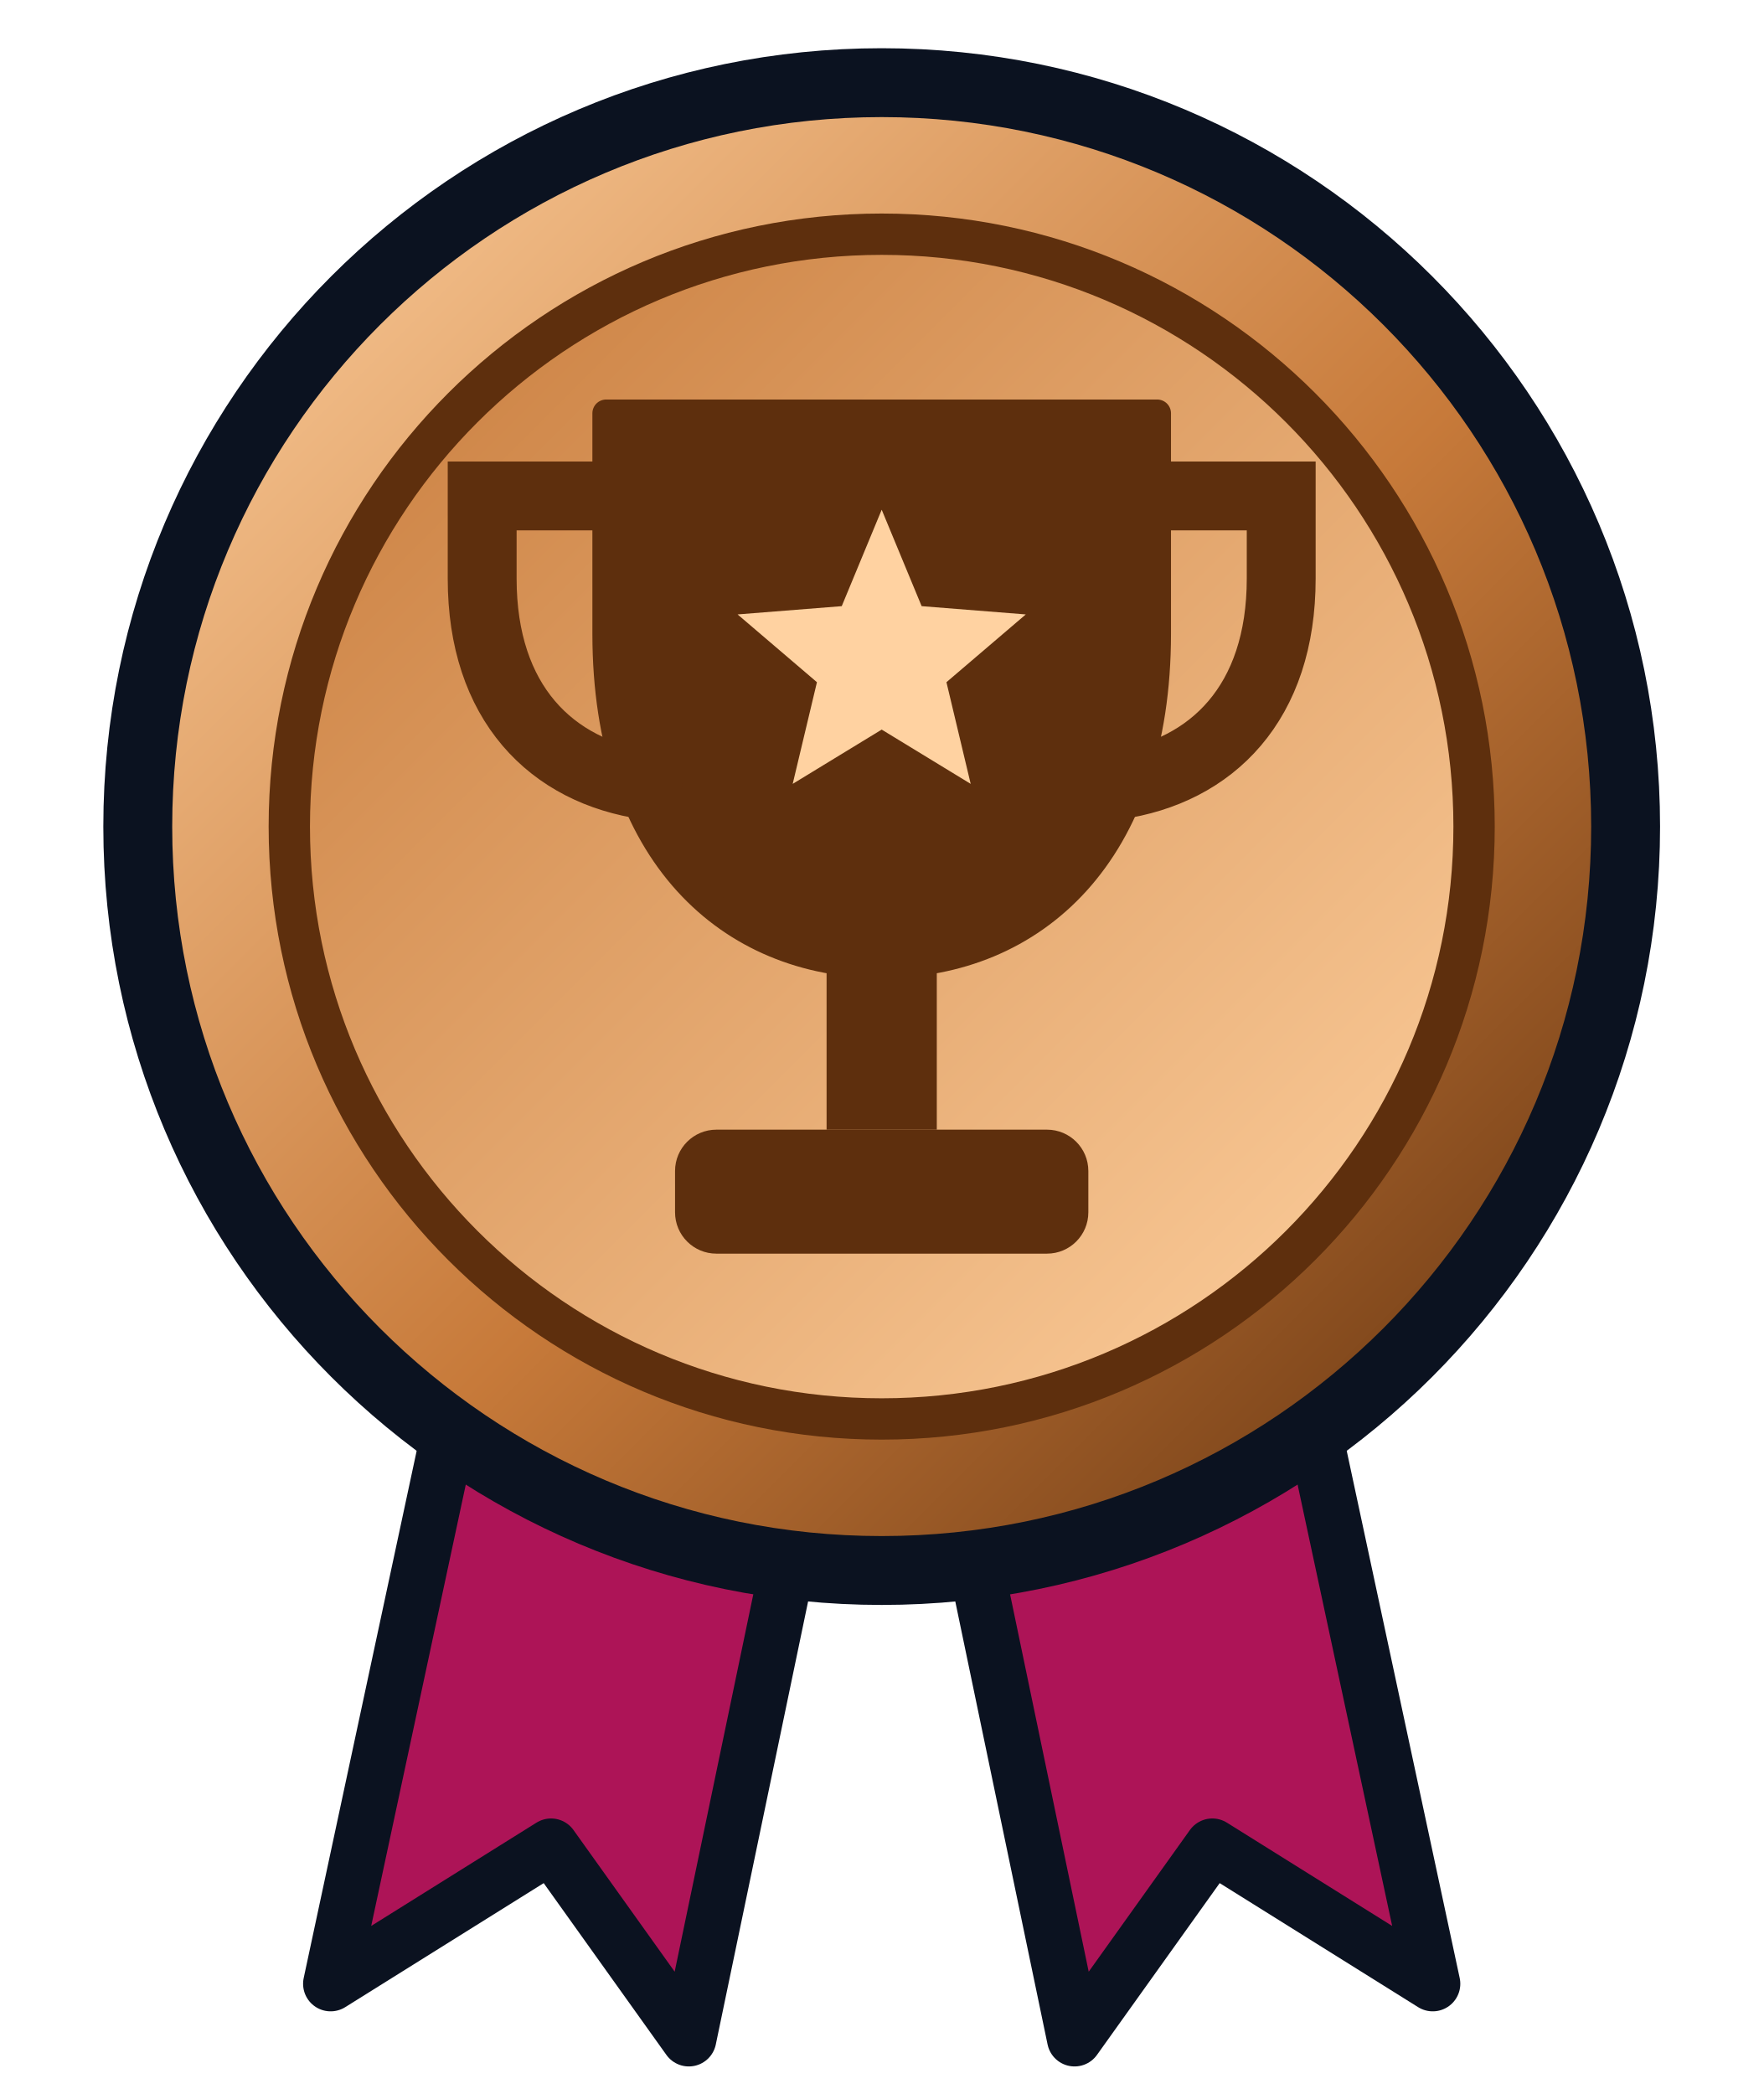
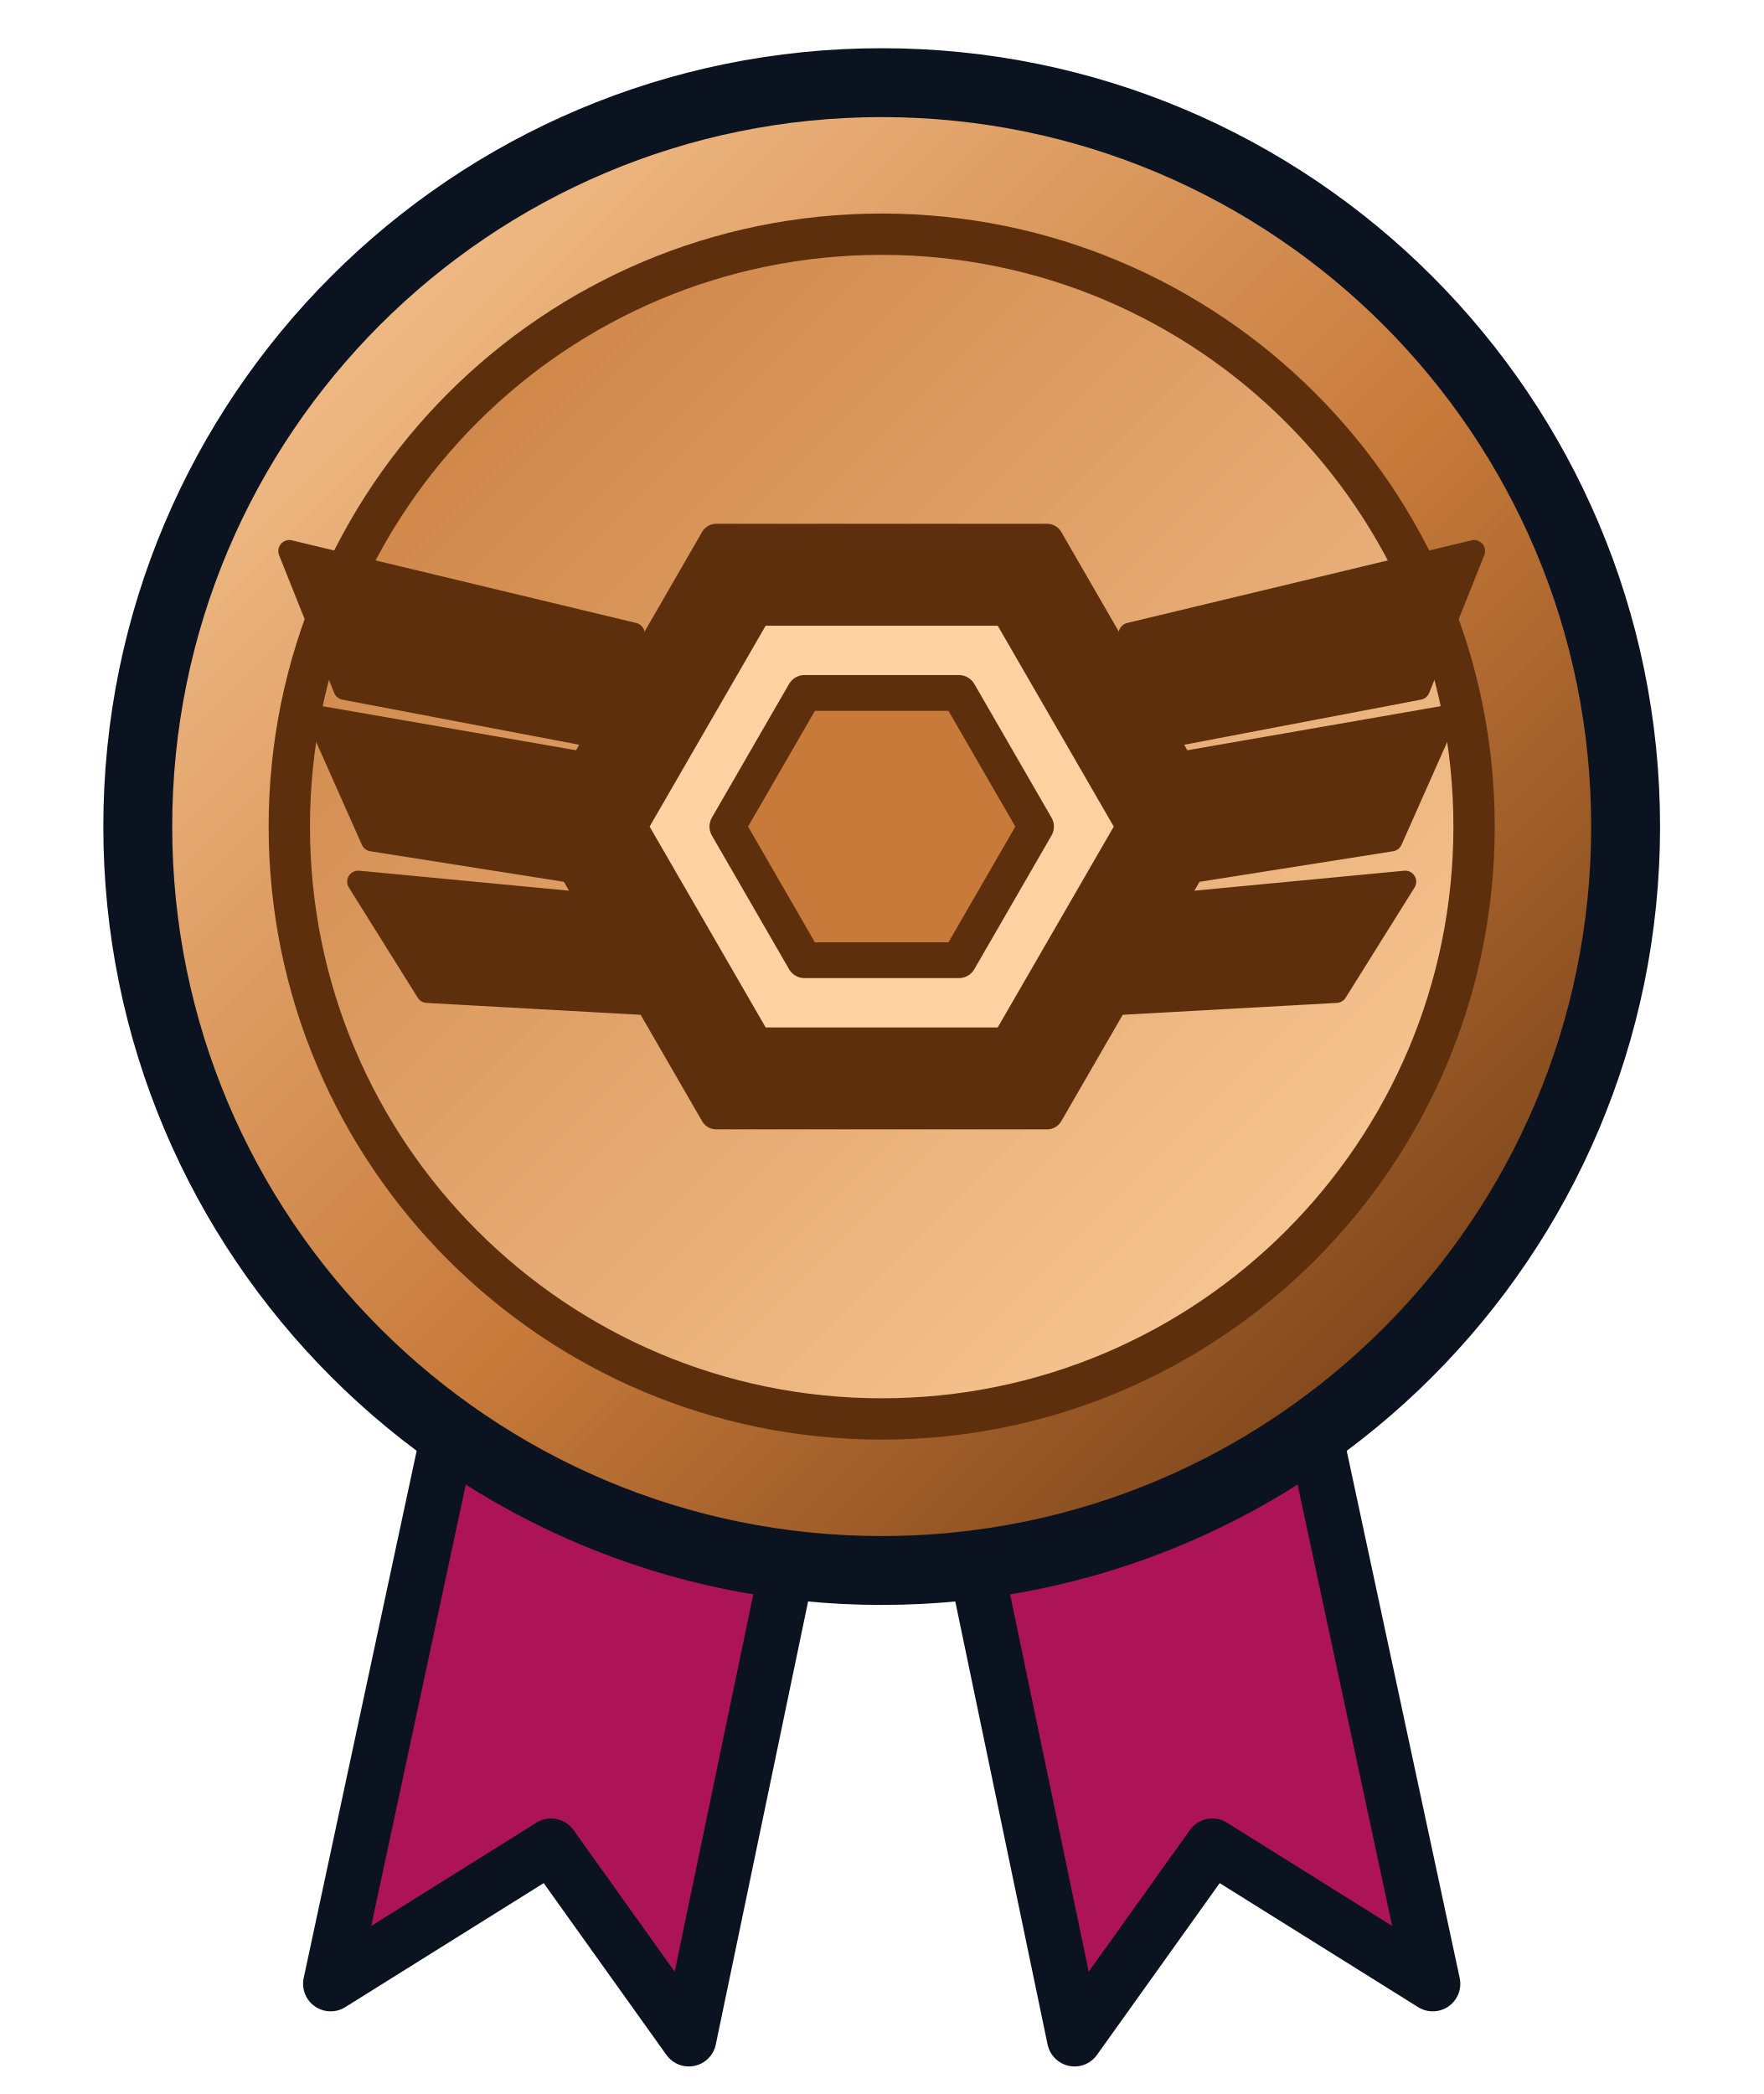
<svg xmlns="http://www.w3.org/2000/svg" viewBox="0 0 64 76" width="64" height="76">
  <defs>
    <linearGradient id="metal" x1="0" y1="0" x2="1" y2="1">
      <stop offset="0" stop-color="#ffd2a1" />
      <stop offset="0.55" stop-color="#c77a3a" />
      <stop offset="1" stop-color="#5e2f0d" />
    </linearGradient>
    <linearGradient id="inner" x1="1" y1="1" x2="0" y2="0">
      <stop offset="0" stop-color="#ffd2a1" />
      <stop offset="1" stop-color="#c77a3a" />
    </linearGradient>
  </defs>
  <path d="M18 44 L12 72 L20 67 L25 74 L30 50 Z" fill="#ad1457" stroke="#0b1220" stroke-width="2" stroke-linejoin="round" />
  <path d="M46 44 L52 72 L44 67 L39 74 L34 50 Z" fill="#ad1457" stroke="#0b1220" stroke-width="2" stroke-linejoin="round" />
  <circle cx="32" cy="30" r="27" fill="url(#metal)" stroke="#0b1220" stroke-width="2.5" />
  <circle cx="32" cy="30" r="21.5" fill="url(#inner)" stroke="#5e2f0d" stroke-width="1.5" />
-   <g>
-     <path d="M22 15 H42 V23 C42 31 37.5 35 32 35 C26.5 35 22 31 22 23 Z" fill="#5e2f0d" stroke="#5e2f0d" stroke-width="1" stroke-linejoin="round" />
-     <path d="M22 18 H17.5 V21 C17.5 25.5 20 28 23.5 28.5 M42 18 H46.5 V21 C46.5 25.5 44 28 40.5 28.5" fill="none" stroke="#5e2f0d" stroke-width="2.5" stroke-linecap="round" />
-     <rect x="30" y="35" width="4" height="6" fill="#5e2f0d" />
-     <rect x="24.5" y="41" width="15" height="4.5" rx="1.5" fill="#5e2f0d" />
-     <path d="M32.00,18.50L33.45,22.00L37.23,22.30L34.35,24.76L35.23,28.45L32.00,26.48L28.77,28.45L29.65,24.76L26.77,22.30L30.55,22.00Z" fill="#ffd2a1" />
+   <g transform="translate(0 3.5)">
+     <path d="M23 19.5 L10.5 16.5 L12.5 21.5 L23 23.5 Z" fill="#5e2f0d" stroke="#5e2f0d" stroke-width="0.8" stroke-linejoin="round" />
+     <path d="M23 24.5 L11.5 22.5 L13.5 27 L23 28.5 Z" fill="#5e2f0d" stroke="#5e2f0d" stroke-width="0.8" stroke-linejoin="round" />
+     <path d="M23.5 29.5 L13 28.5 L15.5 32.5 L24.5 33 Z" fill="#5e2f0d" stroke="#5e2f0d" stroke-width="0.8" stroke-linejoin="round" />
+     <path d="M41 19.5 L53.5 16.5 L51.5 21.5 L41 23.5 Z" fill="#5e2f0d" stroke="#5e2f0d" stroke-width="0.8" stroke-linejoin="round" />
+     <path d="M41 24.5 L52.5 22.5 L50.5 27 L41 28.5 Z" fill="#5e2f0d" stroke="#5e2f0d" stroke-width="0.8" stroke-linejoin="round" />
+     <path d="M40.5 29.5 L51 28.5 L48.5 32.5 L39.5 33 Z" fill="#5e2f0d" stroke="#5e2f0d" stroke-width="0.8" stroke-linejoin="round" />
+     <path d="M44.00 26.50 L38.00 36.89 L26.00 36.89 L20.00 26.50 L26.00 16.11 L38.00 16.11 Z" fill="#5e2f0d" stroke="#5e2f0d" stroke-width="1.2" stroke-linejoin="round" />
+     <path d="M41.00 26.50 L36.50 34.29 L27.50 34.29 L23.00 26.50 L27.50 18.71 L36.50 18.71 Z" fill="#ffd2a1" stroke="#5e2f0d" stroke-width="1" />
+     <path d="M37.60 26.50 L34.80 31.35 L29.20 31.35 L26.40 26.50 L29.20 21.65 L34.80 21.65 Z" fill="#c77a3a" stroke="#5e2f0d" stroke-width="1.3" stroke-linejoin="round" />
  </g>
</svg>
